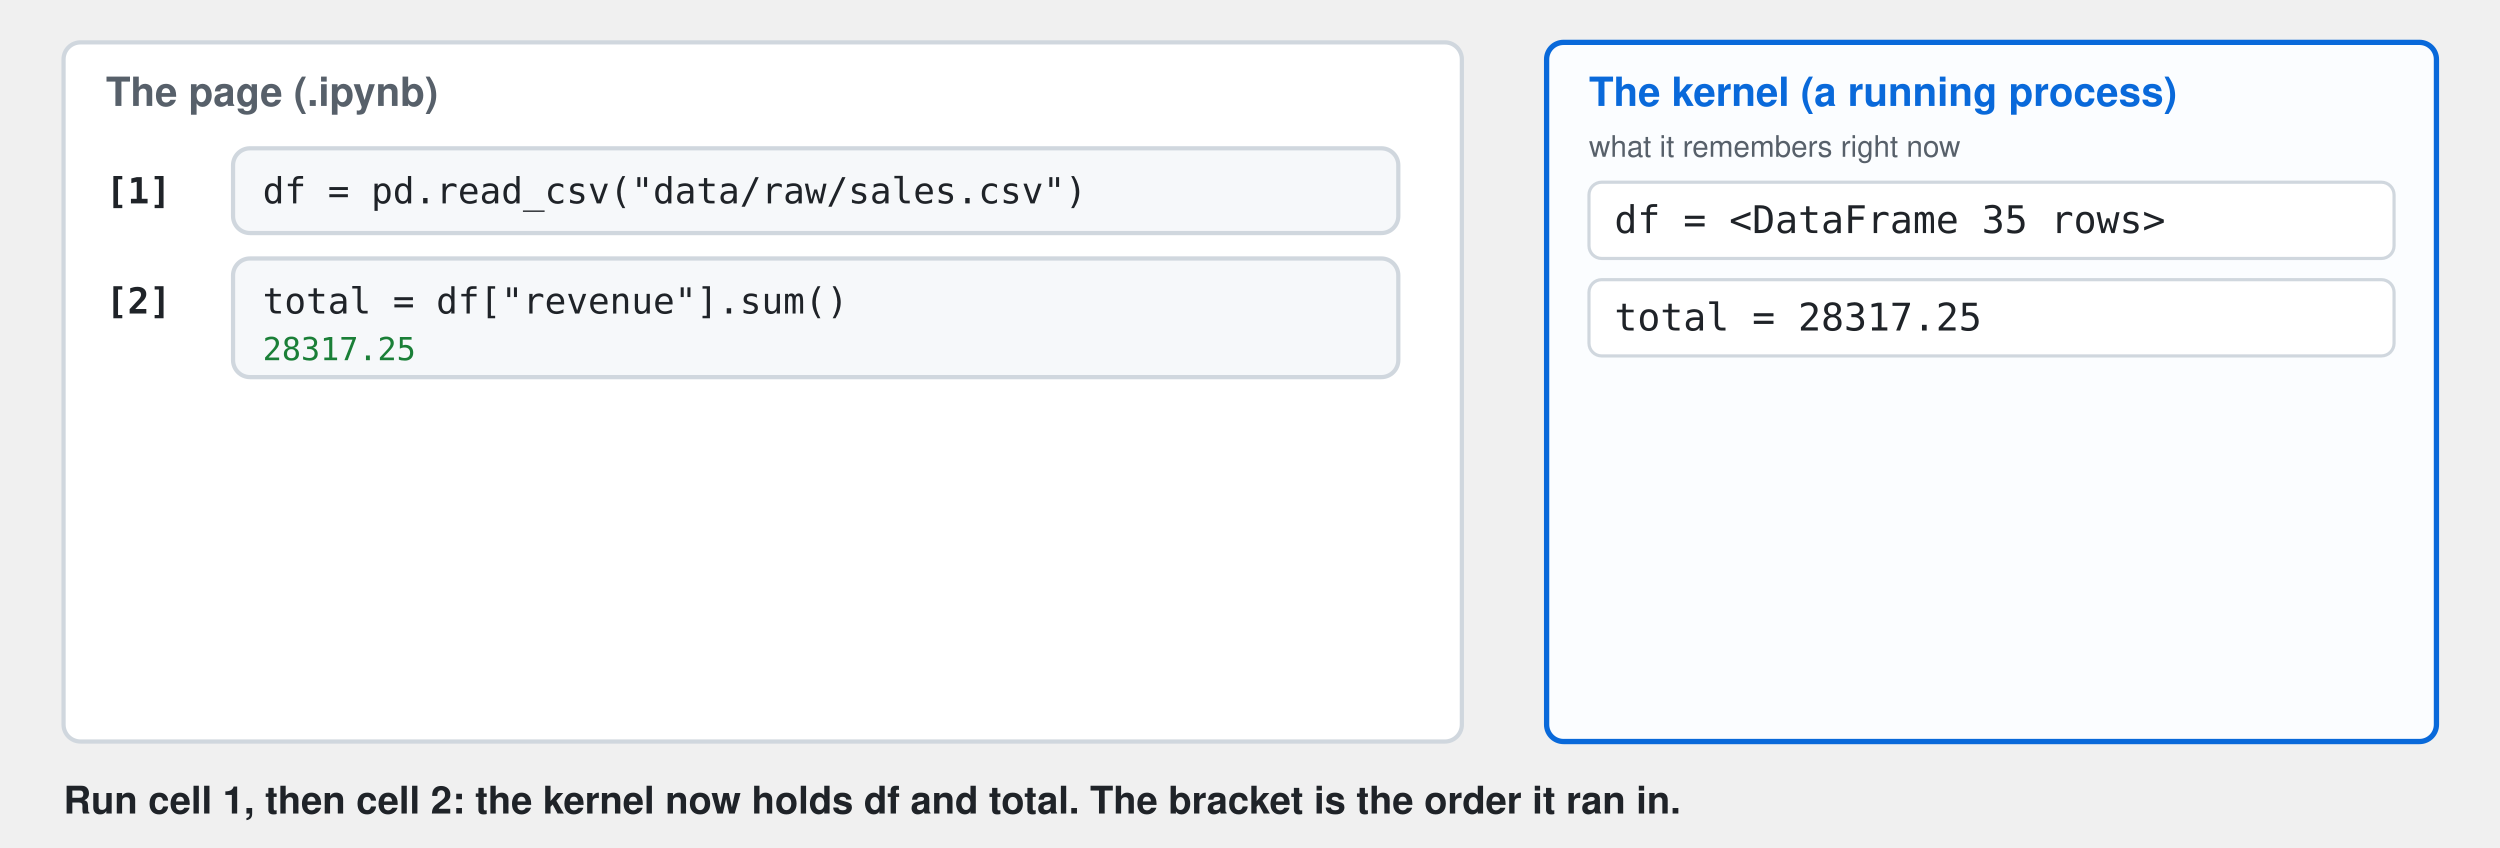
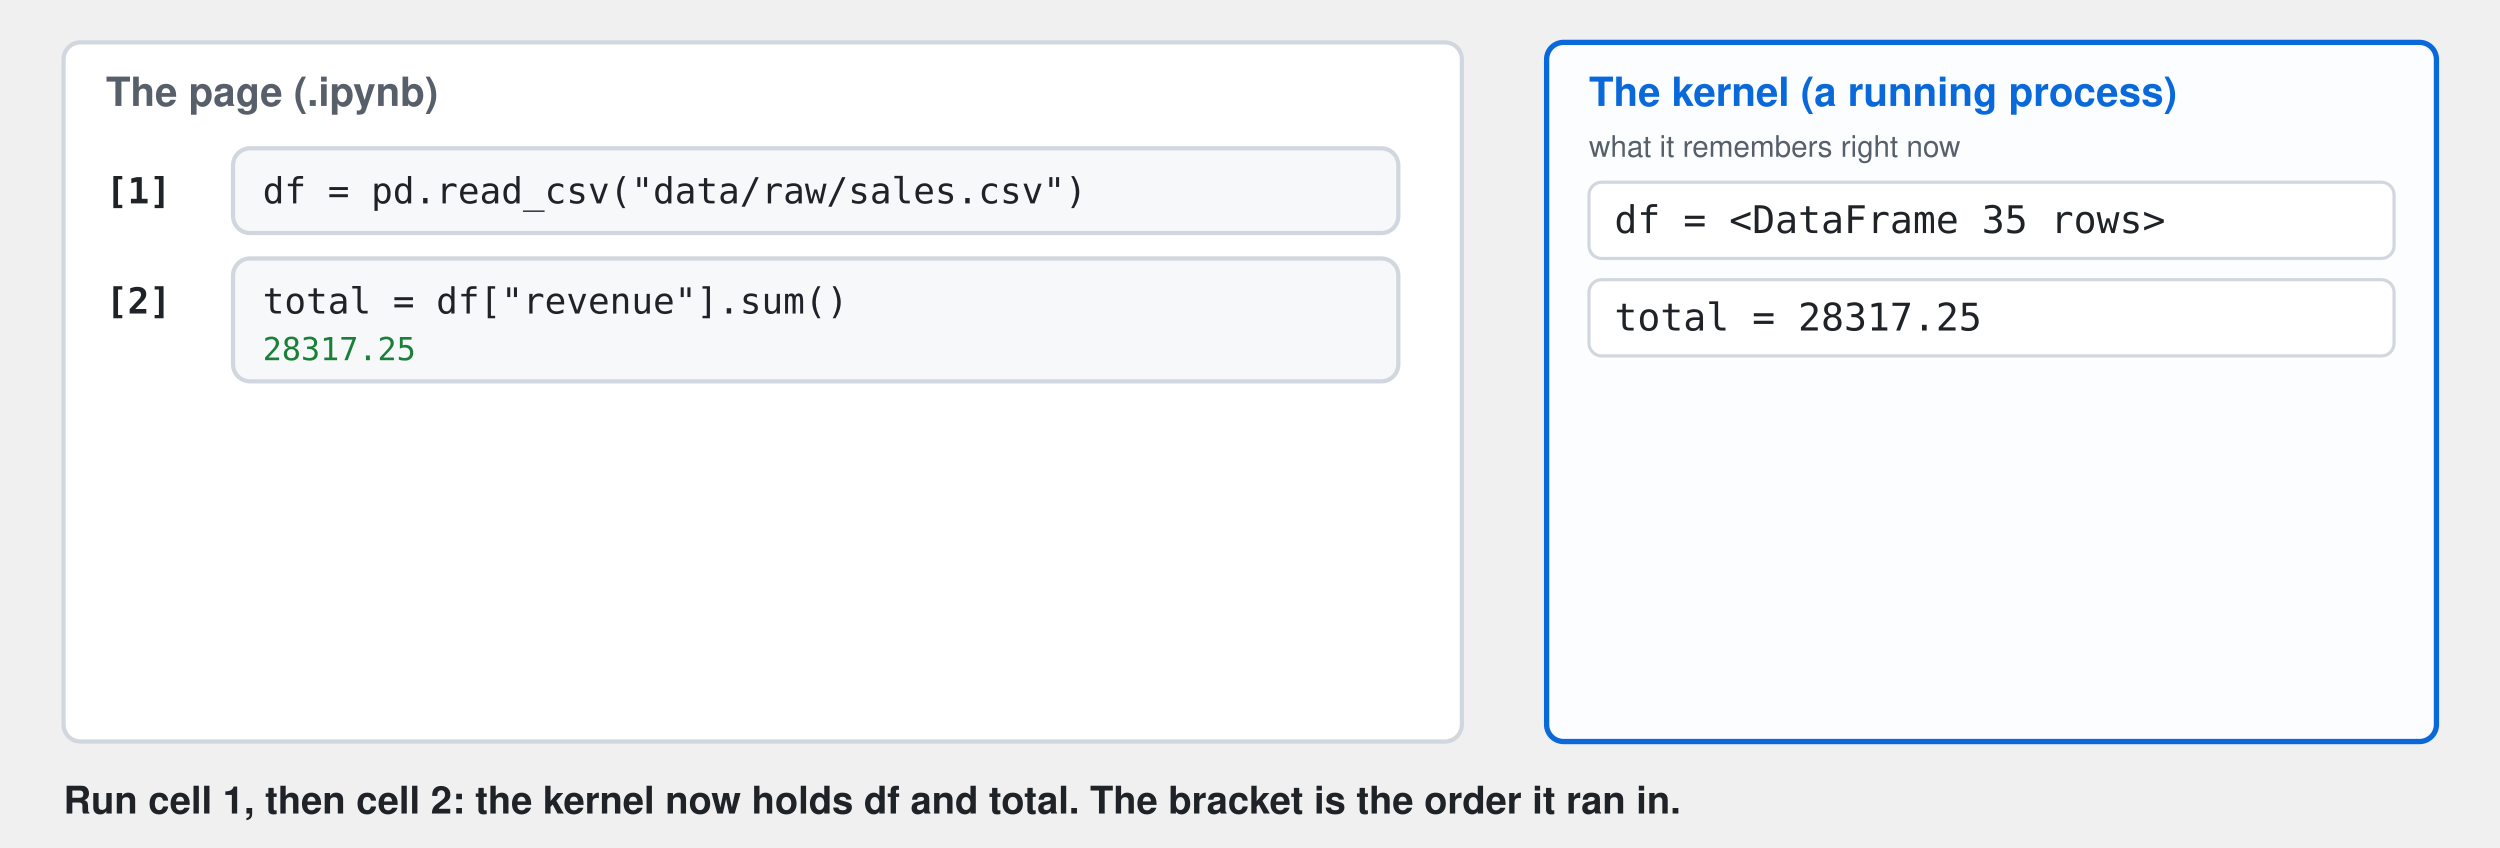
<svg xmlns="http://www.w3.org/2000/svg" width="1180" height="400" viewBox="0 0 1180 400" font-family="-apple-system, BlinkMacSystemFont, 'Segoe UI', Helvetica, Arial, sans-serif" font-size="20" fill="#1f2328">
  <defs>
    <marker id="ah" viewBox="0 0 10 10" refX="9" refY="5" markerWidth="7" markerHeight="7" orient="auto-start-reverse">
      <path d="M0,0 L10,5 L0,10 z" fill="#57606a" />
    </marker>
  </defs>
  <rect x="30" y="20" width="660" height="330" rx="8" fill="#fff" stroke="#d0d7de" stroke-width="2" />
  <text x="50" y="50" font-size="19" fill="#57606a" font-weight="700" text-anchor="start">The page (.ipynb)</text>
  <rect x="110" y="70" width="550" height="40" rx="8" fill="#f6f8fa" stroke="#d0d7de" stroke-width="2" />
  <text x="50" y="96" font-family="'SF Mono', Menlo, Consolas, 'DejaVu Sans Mono', monospace" font-size="17" fill="#1f2328" font-weight="700" textLength="30.6" lengthAdjust="spacingAndGlyphs" xml:space="preserve">[1]</text>
  <text x="124" y="96" font-family="'SF Mono', Menlo, Consolas, 'DejaVu Sans Mono', monospace" font-size="17" fill="#1f2328" font-weight="400" textLength="387.6" lengthAdjust="spacingAndGlyphs" xml:space="preserve">df = pd.read_csv("data/raw/sales.csv")</text>
-   <rect x="110" y="122" width="550" height="56" rx="8" fill="#f6f8fa" stroke="#d0d7de" stroke-width="2" />
+   <rect x="110" y="122" width="550" height="58" rx="8" fill="#f6f8fa" stroke="#d0d7de" stroke-width="2" />
  <text x="50" y="148" font-family="'SF Mono', Menlo, Consolas, 'DejaVu Sans Mono', monospace" font-size="17" fill="#1f2328" font-weight="700" textLength="30.6" lengthAdjust="spacingAndGlyphs" xml:space="preserve">[2]</text>
  <text x="124" y="148" font-family="'SF Mono', Menlo, Consolas, 'DejaVu Sans Mono', monospace" font-size="17" fill="#1f2328" font-weight="400" textLength="275.4" lengthAdjust="spacingAndGlyphs" xml:space="preserve">total = df["revenue"].sum()</text>
  <text x="124" y="170" font-family="'SF Mono', Menlo, Consolas, 'DejaVu Sans Mono', monospace" font-size="15" fill="#1a7f37" font-weight="400" textLength="72.0" lengthAdjust="spacingAndGlyphs" xml:space="preserve">28317.25</text>
  <rect x="730" y="20" width="420" height="330" rx="8" fill="#fbfdff" stroke="#0969da" stroke-width="2.5" />
  <text x="750" y="50" font-size="19" fill="#0969da" font-weight="700" text-anchor="start">The kernel (a running process)</text>
  <text x="750" y="74" font-size="14" fill="#57606a" font-weight="400" text-anchor="start">what it remembers right now</text>
  <rect x="750" y="86" width="380" height="36" rx="6" fill="#fff" stroke="#d0d7de" stroke-width="1.5" />
  <text x="762" y="110" font-family="'SF Mono', Menlo, Consolas, 'DejaVu Sans Mono', monospace" font-size="18" fill="#1f2328" font-weight="400" textLength="259.2" lengthAdjust="spacingAndGlyphs" xml:space="preserve">df = &lt;DataFrame 35 rows&gt;</text>
  <rect x="750" y="132" width="380" height="36" rx="6" fill="#fff" stroke="#d0d7de" stroke-width="1.5" />
  <text x="762" y="156" font-family="'SF Mono', Menlo, Consolas, 'DejaVu Sans Mono', monospace" font-size="18" fill="#1f2328" font-weight="400" textLength="172.8" lengthAdjust="spacingAndGlyphs" xml:space="preserve">total = 28317.25</text>
  <text x="30" y="384" font-size="18" fill="#1f2328" font-weight="700" text-anchor="start">Run cell 1, then cell 2: the kernel now holds df and total. The bracket is the order it ran in.</text>
</svg>
